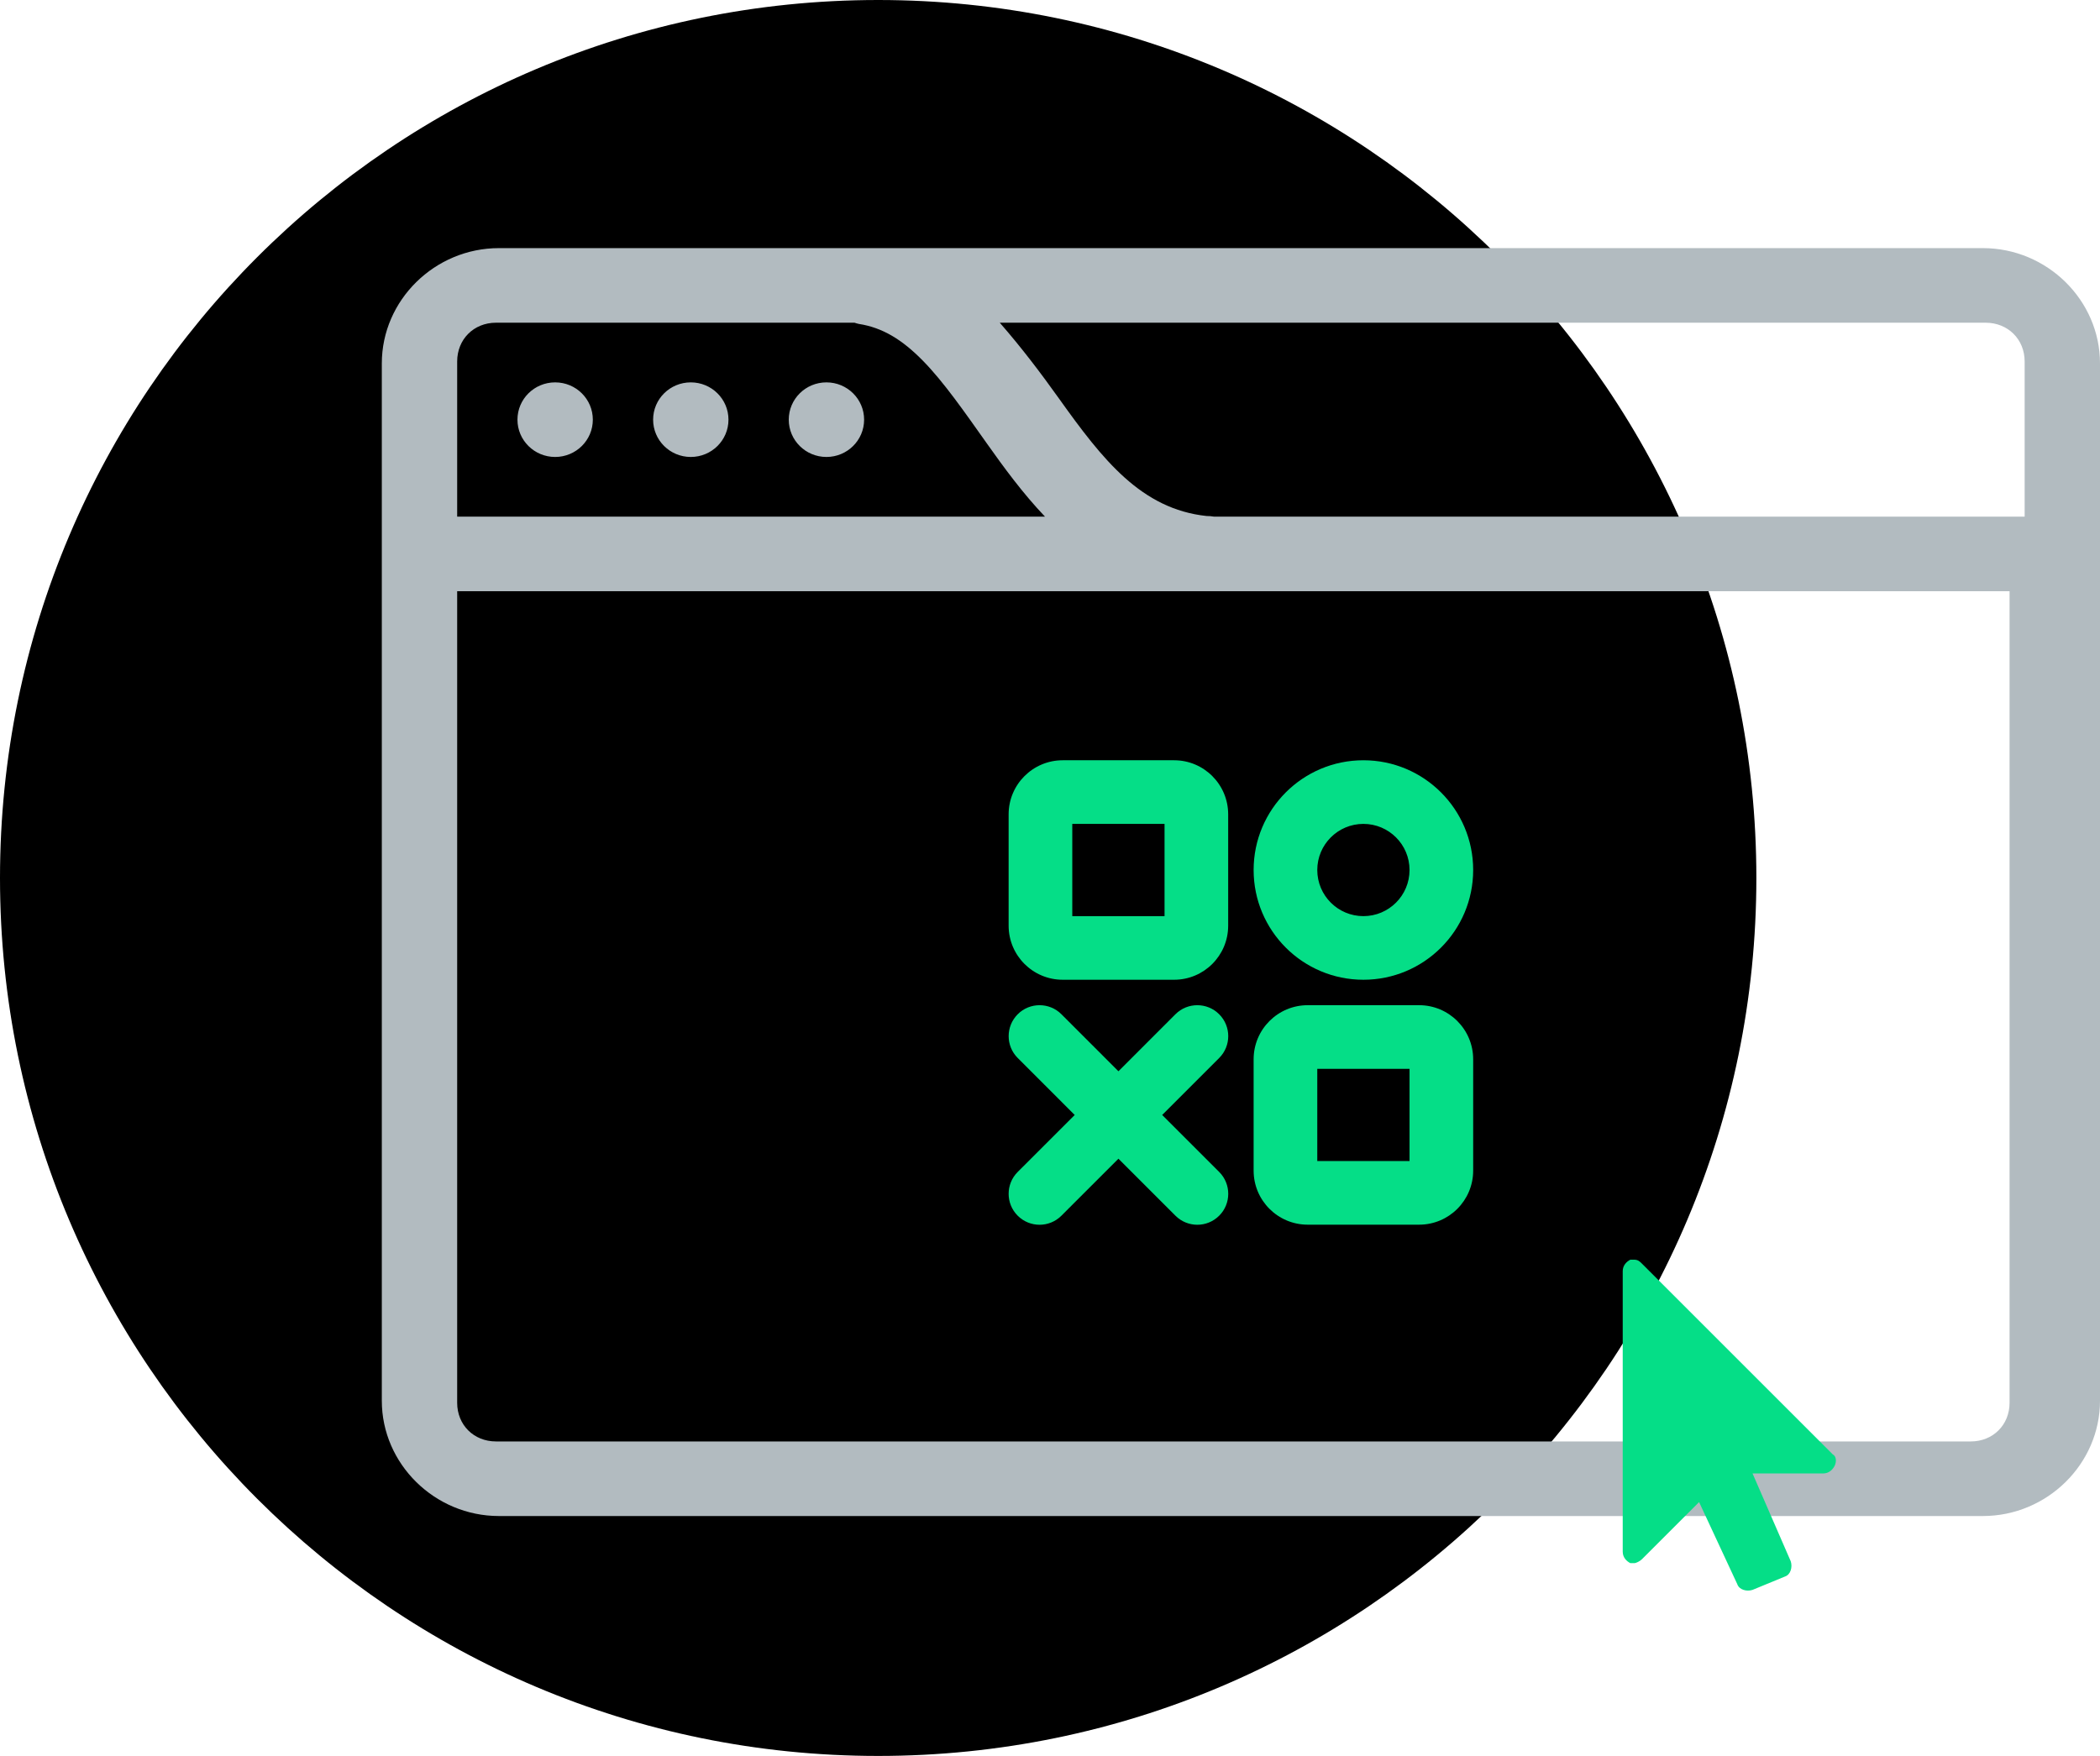
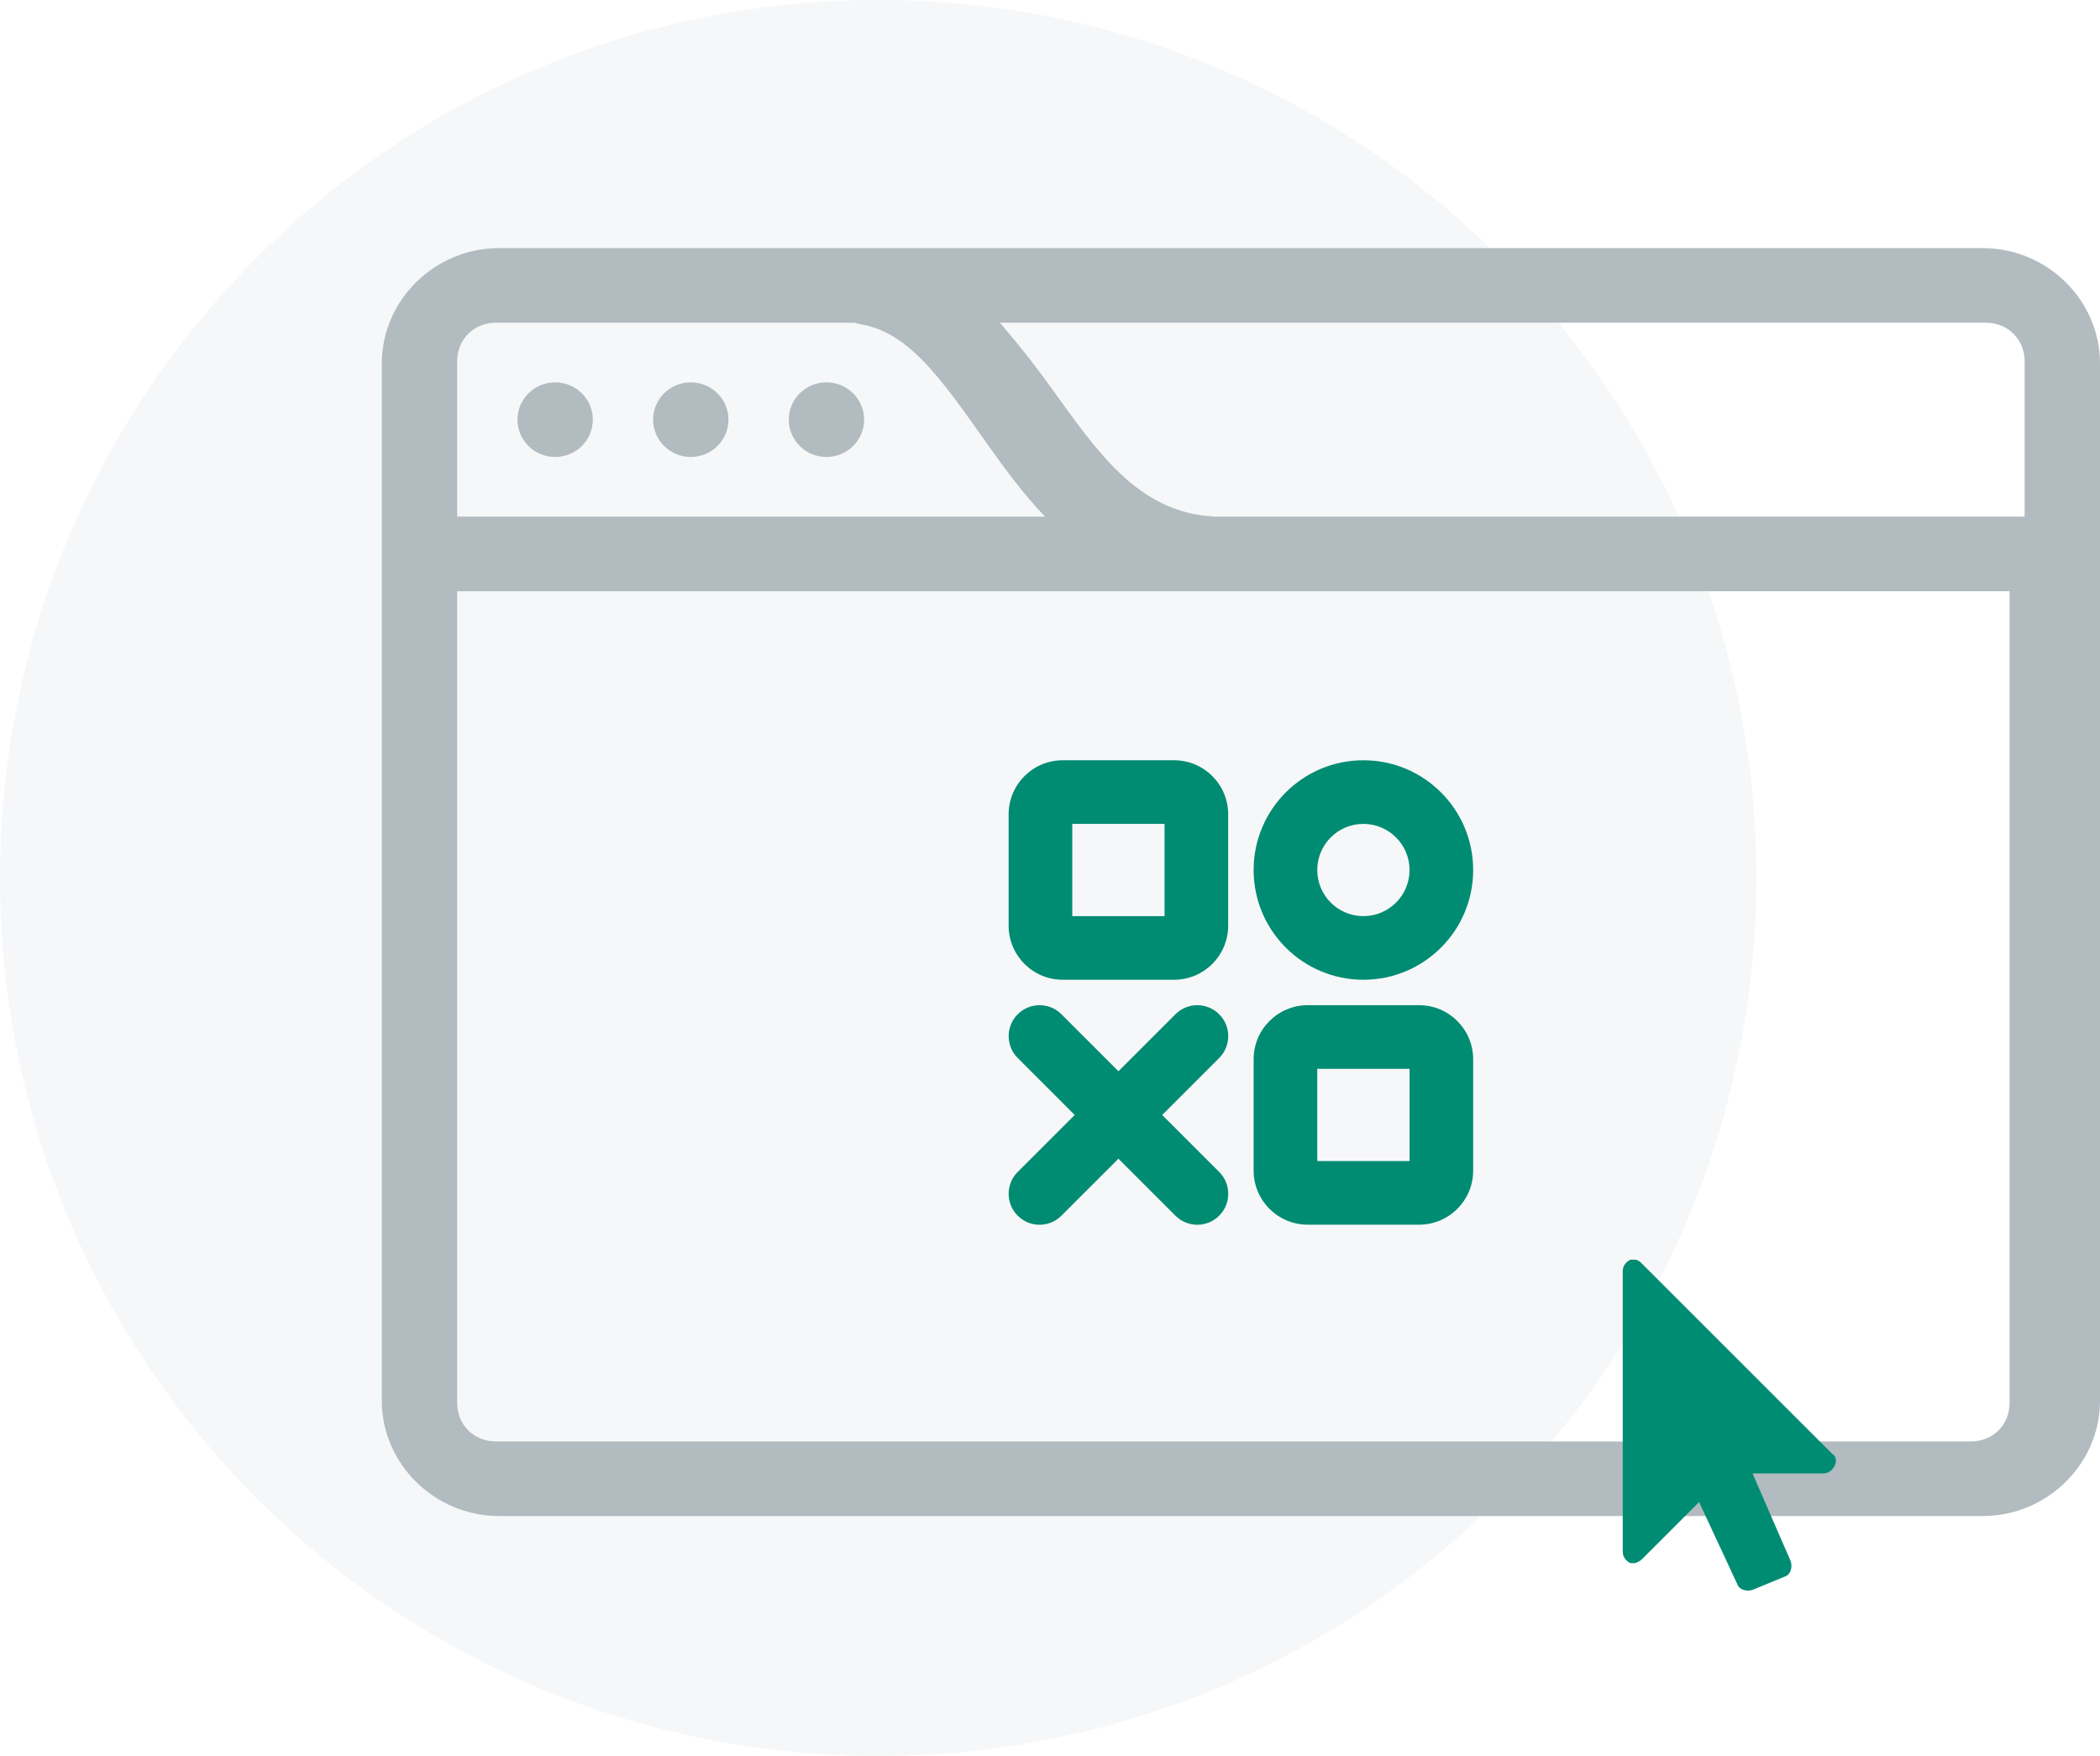
<svg xmlns="http://www.w3.org/2000/svg" width="110" height="92" viewBox="0 0 110 92" fill="none">
-   <path fill-rule="evenodd" clip-rule="evenodd" d="M46 0C71.405 0 92 20.595 92 46C92 71.406 71.405 92.001 46 92.001C20.595 92.001 0 71.406 0 46C0 20.595 20.595 0 46 0Z" fill="#000" />
+   <path fill-rule="evenodd" clip-rule="evenodd" d="M46 0C71.405 0 92 20.595 92 46C92 71.406 71.405 92.001 46 92.001C20.595 92.001 0 71.406 0 46C0 20.595 20.595 0 46 0Z" fill="#F6F7F8" />
  <path fill-rule="evenodd" clip-rule="evenodd" d="M26.136 13C22.773 13 20 15.729 20 19.039V73.392C20 76.702 22.773 79.431 26.136 79.431H103.864C107.227 79.431 110 76.702 110 73.392V19.039C110 15.729 107.227 13 103.864 13H26.136ZM25.98 16.908H44.76C44.831 16.932 44.907 16.955 44.982 16.971C46.229 17.162 47.262 17.797 48.35 18.908C49.438 20.019 50.511 21.567 51.687 23.226C52.584 24.492 53.565 25.837 54.737 27.068H23.947V18.94C23.947 17.777 24.817 16.908 25.981 16.908L25.98 16.908ZM52.368 16.908H104.008C105.178 16.908 106.053 17.777 106.053 18.94V27.068H63.585C63.457 27.044 63.329 27.036 63.201 27.036C59.782 26.667 57.769 24.103 55.468 20.877C54.522 19.551 53.491 18.19 52.369 16.908L52.368 16.908ZM29.079 20.034C27.988 20.034 27.105 20.908 27.105 21.988C27.105 23.068 27.988 23.942 29.079 23.942C30.17 23.942 31.053 23.068 31.053 21.988C31.053 20.908 30.17 20.034 29.079 20.034ZM36.184 20.034C35.093 20.034 34.211 20.908 34.211 21.988C34.211 23.068 35.093 23.942 36.184 23.942C37.275 23.942 38.158 23.068 38.158 21.988C38.158 20.908 37.275 20.034 36.184 20.034ZM43.289 20.034C42.199 20.034 41.316 20.908 41.316 21.988C41.316 23.068 42.199 23.942 43.289 23.942C44.38 23.942 45.263 23.068 45.263 21.988C45.263 20.908 44.38 20.034 43.289 20.034ZM23.947 30.976H105.263V73.498C105.263 74.657 104.394 75.523 103.23 75.523H25.98C24.817 75.523 23.947 74.657 23.947 73.498V30.976Z" fill="#B2BBC0" />
-   <path d="M96.1 76.8C96 77 95.8 77.2 95.5 77.2H91.8L93.8 81.8C93.9 82.1 93.8 82.5 93.5 82.6L91.8 83.3C91.5 83.4 91.1 83.3 91 83L89 78.7L86 81.7C85.9 81.8 85.7 81.9 85.6 81.9C85.5 81.9 85.4 81.9 85.4 81.9C85.2 81.8 85 81.6 85 81.3V66.6C85 66.3 85.2 66.1 85.4 66C85.5 66 85.6 66 85.6 66C85.8 66 85.9 66.1 86 66.2L96 76.2C96.2 76.3 96.2 76.6 96.1 76.8Z" fill="#05de87" />
-   <path fill-rule="evenodd" clip-rule="evenodd" d="M61.5 40.333H55.667C54.378 40.333 53.333 41.378 53.333 42.667V48.5C53.333 49.789 54.378 50.833 55.667 50.833H61.5C62.789 50.833 63.833 49.789 63.833 48.5V42.667C63.833 41.378 62.789 40.333 61.5 40.333ZM55.667 48.5V42.667H61.5V48.5H55.667Z" fill="#05de87" />
-   <path d="M55.667 42.667V42.167H55.167V42.667H55.667ZM55.667 48.5H55.167V49H55.667V48.5ZM61.5 42.667H62V42.167H61.5V42.667ZM61.5 48.5V49H62V48.5H61.5ZM55.667 40.833H61.5V39.833H55.667V40.833ZM53.833 42.667C53.833 41.654 54.654 40.833 55.667 40.833V39.833C54.102 39.833 52.833 41.102 52.833 42.667H53.833ZM53.833 48.5V42.667H52.833V48.5H53.833ZM55.667 50.333C54.654 50.333 53.833 49.512 53.833 48.5H52.833C52.833 50.065 54.102 51.333 55.667 51.333V50.333ZM61.5 50.333H55.667V51.333H61.5V50.333ZM63.333 48.5C63.333 49.512 62.512 50.333 61.5 50.333V51.333C63.065 51.333 64.333 50.065 64.333 48.5H63.333ZM63.333 42.667V48.5H64.333V42.667H63.333ZM61.5 40.833C62.512 40.833 63.333 41.654 63.333 42.667H64.333C64.333 41.102 63.065 39.833 61.5 39.833V40.833ZM55.167 42.667V48.5H56.167V42.667H55.167ZM61.5 42.167H55.667V43.167H61.5V42.167ZM62 48.5V42.667H61V48.5H62ZM55.667 49H61.5V48H55.667V49Z" fill="#05de87" />
-   <path fill-rule="evenodd" clip-rule="evenodd" d="M74.333 53.166H68.5C67.211 53.166 66.166 54.211 66.166 55.5V61.333C66.166 62.622 67.211 63.666 68.5 63.666H74.333C75.622 63.666 76.666 62.622 76.666 61.333V55.5C76.666 54.211 75.622 53.166 74.333 53.166ZM68.5 61.333V55.5H74.333V61.333H68.5Z" fill="#05de87" />
-   <path d="M68.5 55.5V55H68V55.5H68.5ZM68.5 61.333H68V61.833H68.5V61.333ZM74.333 55.5H74.833V55H74.333V55.5ZM74.333 61.333V61.833H74.833V61.333H74.333ZM68.5 53.666H74.333V52.666H68.5V53.666ZM66.666 55.5C66.666 54.487 67.487 53.666 68.5 53.666V52.666C66.935 52.666 65.666 53.935 65.666 55.5H66.666ZM66.666 61.333V55.5H65.666V61.333H66.666ZM68.5 63.166C67.487 63.166 66.666 62.346 66.666 61.333H65.666C65.666 62.898 66.935 64.166 68.5 64.166V63.166ZM74.333 63.166H68.5V64.166H74.333V63.166ZM76.166 61.333C76.166 62.346 75.346 63.166 74.333 63.166V64.166C75.898 64.166 77.166 62.898 77.166 61.333H76.166ZM76.166 55.5V61.333H77.166V55.5H76.166ZM74.333 53.666C75.346 53.666 76.166 54.487 76.166 55.5H77.166C77.166 53.935 75.898 52.666 74.333 52.666V53.666ZM68 55.5V61.333H69V55.5H68ZM74.333 55H68.5V56H74.333V55ZM74.833 61.333V55.5H73.833V61.333H74.833ZM68.5 61.833H74.333V60.833H68.5V61.833Z" fill="#05de87" />
-   <path fill-rule="evenodd" clip-rule="evenodd" d="M76.666 45.583C76.666 48.483 74.316 50.833 71.416 50.833C68.517 50.833 66.166 48.483 66.166 45.583C66.166 42.684 68.517 40.333 71.416 40.333C74.316 40.333 76.666 42.684 76.666 45.583ZM68.5 45.583C68.5 47.194 69.806 48.5 71.416 48.5C73.027 48.5 74.333 47.194 74.333 45.583C74.333 43.972 73.027 42.667 71.416 42.667C69.806 42.667 68.5 43.972 68.5 45.583Z" fill="#05de87" />
-   <path d="M71.416 51.333C74.592 51.333 77.166 48.759 77.166 45.583H76.166C76.166 48.207 74.04 50.333 71.416 50.333V51.333ZM65.666 45.583C65.666 48.759 68.241 51.333 71.416 51.333V50.333C68.793 50.333 66.666 48.207 66.666 45.583H65.666ZM71.416 39.833C68.241 39.833 65.666 42.408 65.666 45.583H66.666C66.666 42.96 68.793 40.833 71.416 40.833V39.833ZM77.166 45.583C77.166 42.408 74.592 39.833 71.416 39.833V40.833C74.04 40.833 76.166 42.96 76.166 45.583H77.166ZM71.416 48C70.082 48 69 46.918 69 45.583H68C68 47.47 69.529 49 71.416 49V48ZM73.833 45.583C73.833 46.918 72.751 48 71.416 48V49C73.303 49 74.833 47.47 74.833 45.583H73.833ZM71.416 43.167C72.751 43.167 73.833 44.249 73.833 45.583H74.833C74.833 43.696 73.303 42.167 71.416 42.167V43.167ZM69 45.583C69 44.249 70.082 43.167 71.416 43.167V42.167C69.529 42.167 68 43.696 68 45.583H69Z" fill="#05de87" />
-   <path fill-rule="evenodd" clip-rule="evenodd" d="M58.585 60.002L55.242 63.344C54.808 63.779 54.099 63.779 53.664 63.344L53.659 63.339C53.225 62.905 53.225 62.194 53.659 61.759L57.001 58.418L53.66 55.076C53.226 54.642 53.226 53.932 53.66 53.498L53.664 53.492C54.099 53.058 54.809 53.058 55.243 53.492L58.585 56.834L61.926 53.492C62.36 53.058 63.071 53.058 63.505 53.492L63.511 53.498C63.945 53.932 63.945 54.642 63.511 55.076L60.169 58.418L63.511 61.759C63.945 62.194 63.945 62.905 63.511 63.339L63.505 63.344C63.071 63.779 62.361 63.779 61.927 63.344L58.585 60.002Z" fill="#05de87" stroke="#05de87" />
+   <path d="M96.1 76.8C96 77 95.8 77.2 95.5 77.2H91.8L93.8 81.8C93.9 82.1 93.8 82.5 93.5 82.6L91.8 83.3C91.5 83.4 91.1 83.3 91 83L89 78.7L86 81.7C85.9 81.8 85.7 81.9 85.6 81.9C85.5 81.9 85.4 81.9 85.4 81.9C85.2 81.8 85 81.6 85 81.3V66.6C85 66.3 85.2 66.1 85.4 66C85.5 66 85.6 66 85.6 66C85.8 66 85.9 66.1 86 66.2L96 76.2C96.2 76.3 96.2 76.6 96.1 76.8Z" fill="#008C73" />
+   <path fill-rule="evenodd" clip-rule="evenodd" d="M61.5 40.333H55.667C54.378 40.333 53.333 41.378 53.333 42.667V48.5C53.333 49.789 54.378 50.833 55.667 50.833H61.5C62.789 50.833 63.833 49.789 63.833 48.5V42.667C63.833 41.378 62.789 40.333 61.5 40.333ZM55.667 48.5V42.667H61.5V48.5H55.667Z" fill="#008C73" />
+   <path d="M55.667 42.667V42.167H55.167V42.667H55.667ZM55.667 48.5H55.167V49H55.667V48.5ZM61.5 42.667H62V42.167H61.5V42.667ZM61.5 48.5V49H62V48.5H61.5ZM55.667 40.833H61.5V39.833H55.667V40.833ZM53.833 42.667C53.833 41.654 54.654 40.833 55.667 40.833V39.833C54.102 39.833 52.833 41.102 52.833 42.667H53.833ZM53.833 48.5V42.667H52.833V48.5H53.833ZM55.667 50.333C54.654 50.333 53.833 49.512 53.833 48.5H52.833C52.833 50.065 54.102 51.333 55.667 51.333V50.333ZM61.5 50.333H55.667V51.333H61.5V50.333ZM63.333 48.5C63.333 49.512 62.512 50.333 61.5 50.333V51.333C63.065 51.333 64.333 50.065 64.333 48.5H63.333ZM63.333 42.667V48.5H64.333V42.667H63.333ZM61.5 40.833C62.512 40.833 63.333 41.654 63.333 42.667H64.333C64.333 41.102 63.065 39.833 61.5 39.833V40.833ZM55.167 42.667V48.5H56.167V42.667H55.167ZM61.5 42.167H55.667V43.167H61.5V42.167ZM62 48.5V42.667H61V48.5H62ZM55.667 49H61.5V48H55.667V49Z" fill="#008C73" />
+   <path fill-rule="evenodd" clip-rule="evenodd" d="M74.333 53.166H68.5C67.211 53.166 66.166 54.211 66.166 55.5V61.333C66.166 62.622 67.211 63.666 68.5 63.666H74.333C75.622 63.666 76.666 62.622 76.666 61.333V55.5C76.666 54.211 75.622 53.166 74.333 53.166ZM68.5 61.333V55.5H74.333V61.333H68.5Z" fill="#008C73" />
+   <path d="M68.5 55.5V55H68V55.5H68.5ZM68.5 61.333H68V61.833H68.5V61.333ZM74.333 55.5H74.833V55H74.333V55.5ZM74.333 61.333V61.833H74.833V61.333H74.333ZM68.5 53.666H74.333V52.666H68.5V53.666ZM66.666 55.5C66.666 54.487 67.487 53.666 68.5 53.666V52.666C66.935 52.666 65.666 53.935 65.666 55.5H66.666ZM66.666 61.333V55.5H65.666V61.333H66.666ZM68.5 63.166C67.487 63.166 66.666 62.346 66.666 61.333H65.666C65.666 62.898 66.935 64.166 68.5 64.166V63.166ZM74.333 63.166H68.5V64.166H74.333V63.166ZM76.166 61.333C76.166 62.346 75.346 63.166 74.333 63.166V64.166C75.898 64.166 77.166 62.898 77.166 61.333H76.166ZM76.166 55.5V61.333H77.166V55.5H76.166ZM74.333 53.666C75.346 53.666 76.166 54.487 76.166 55.5H77.166C77.166 53.935 75.898 52.666 74.333 52.666V53.666ZM68 55.5V61.333H69V55.5H68ZM74.333 55H68.5V56H74.333V55ZM74.833 61.333V55.5H73.833V61.333H74.833ZM68.5 61.833H74.333V60.833H68.5V61.833Z" fill="#008C73" />
+   <path fill-rule="evenodd" clip-rule="evenodd" d="M76.666 45.583C76.666 48.483 74.316 50.833 71.416 50.833C68.517 50.833 66.166 48.483 66.166 45.583C66.166 42.684 68.517 40.333 71.416 40.333C74.316 40.333 76.666 42.684 76.666 45.583ZM68.5 45.583C68.5 47.194 69.806 48.5 71.416 48.5C73.027 48.5 74.333 47.194 74.333 45.583C74.333 43.972 73.027 42.667 71.416 42.667C69.806 42.667 68.5 43.972 68.5 45.583Z" fill="#008C73" />
+   <path d="M71.416 51.333C74.592 51.333 77.166 48.759 77.166 45.583H76.166C76.166 48.207 74.04 50.333 71.416 50.333V51.333ZM65.666 45.583C65.666 48.759 68.241 51.333 71.416 51.333V50.333C68.793 50.333 66.666 48.207 66.666 45.583H65.666ZM71.416 39.833C68.241 39.833 65.666 42.408 65.666 45.583H66.666C66.666 42.96 68.793 40.833 71.416 40.833V39.833ZM77.166 45.583C77.166 42.408 74.592 39.833 71.416 39.833V40.833C74.04 40.833 76.166 42.96 76.166 45.583H77.166ZM71.416 48C70.082 48 69 46.918 69 45.583H68C68 47.47 69.529 49 71.416 49V48ZM73.833 45.583C73.833 46.918 72.751 48 71.416 48V49C73.303 49 74.833 47.47 74.833 45.583H73.833ZM71.416 43.167C72.751 43.167 73.833 44.249 73.833 45.583H74.833C74.833 43.696 73.303 42.167 71.416 42.167V43.167ZM69 45.583C69 44.249 70.082 43.167 71.416 43.167V42.167C69.529 42.167 68 43.696 68 45.583H69Z" fill="#008C73" />
+   <path fill-rule="evenodd" clip-rule="evenodd" d="M58.585 60.002L55.242 63.344C54.808 63.779 54.099 63.779 53.664 63.344L53.659 63.339C53.225 62.905 53.225 62.194 53.659 61.759L57.001 58.418L53.66 55.076C53.226 54.642 53.226 53.932 53.66 53.498L53.664 53.492C54.099 53.058 54.809 53.058 55.243 53.492L58.585 56.834L61.926 53.492C62.36 53.058 63.071 53.058 63.505 53.492L63.511 53.498C63.945 53.932 63.945 54.642 63.511 55.076L60.169 58.418L63.511 61.759C63.945 62.194 63.945 62.905 63.511 63.339L63.505 63.344C63.071 63.779 62.361 63.779 61.927 63.344L58.585 60.002Z" fill="#008C73" stroke="#008C73" />
</svg>
